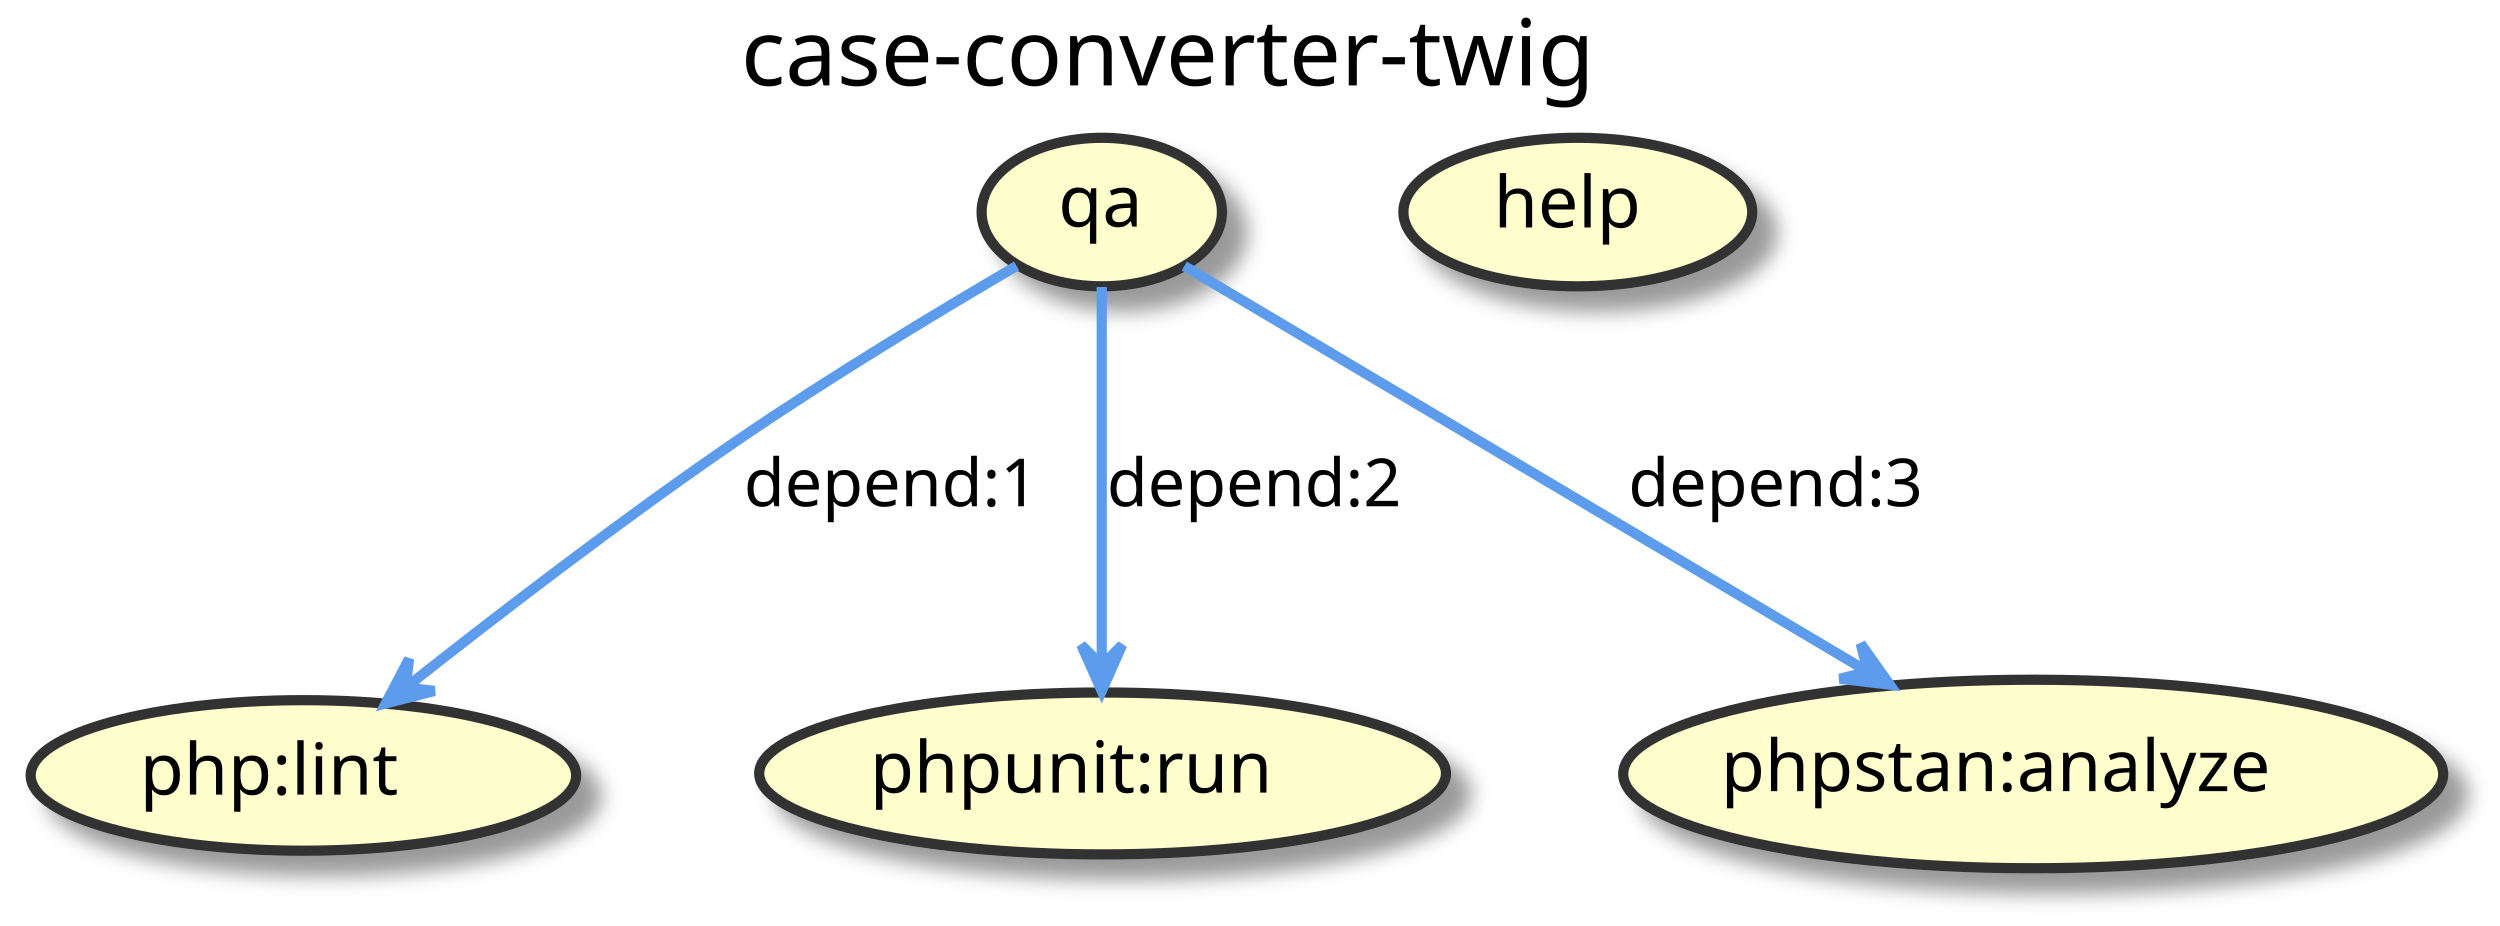
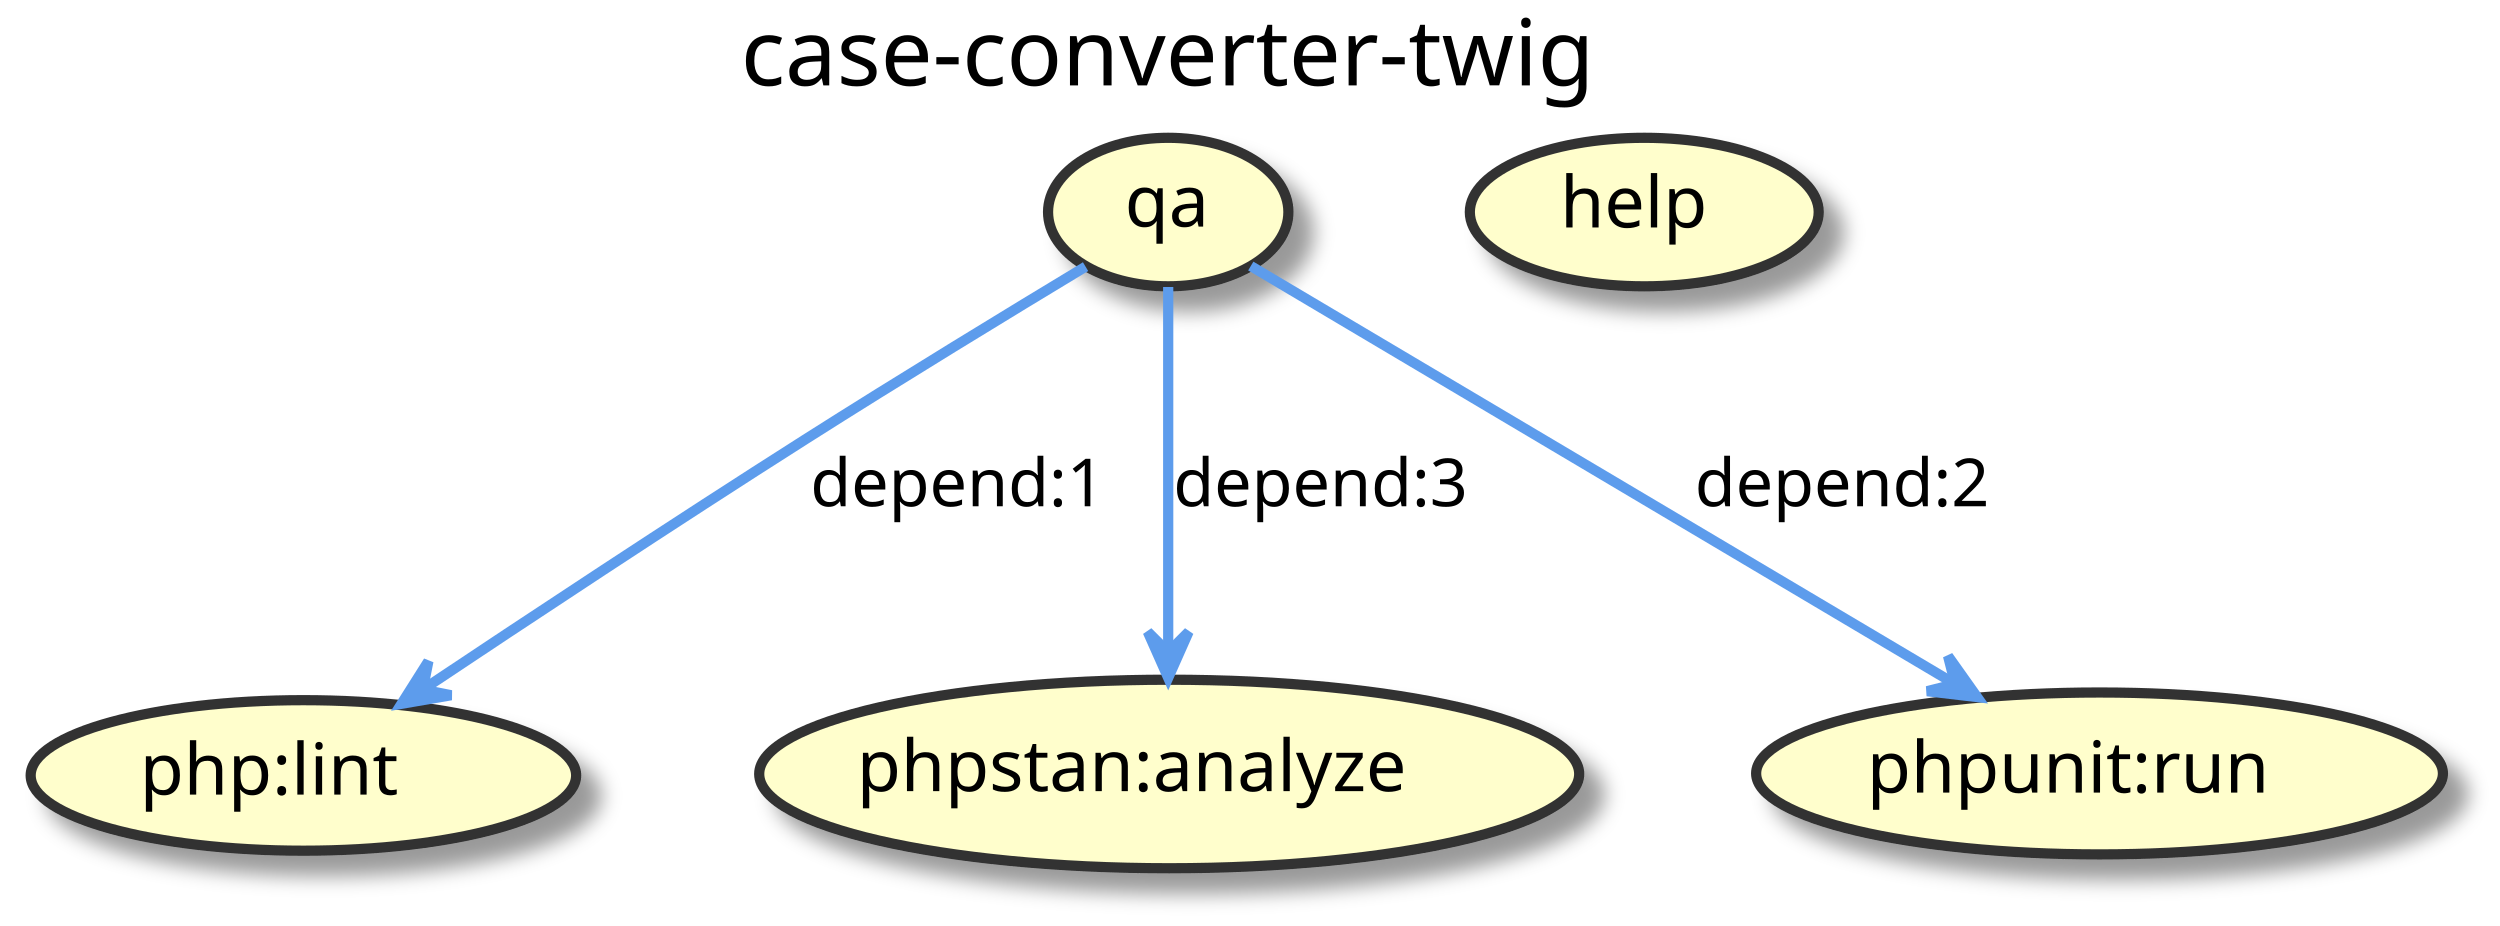
<svg xmlns="http://www.w3.org/2000/svg" contentScriptType="application/ecmascript" contentStyleType="text/css" height="181px" preserveAspectRatio="none" style="width:489px;height:181px;background:#FFFFFF;" version="1.1" viewBox="0 0 489 181" width="489px" zoomAndPan="magnify">
  <defs>
-     <filter height="300%" id="fsqfi1sgv3new" width="300%" x="-1" y="-1">
+     <filter height="300%" id="f10hx2l0px6nbw" width="300%" x="-1" y="-1">
      <feGaussianBlur result="blurOut" stdDeviation="2.0" />
      <feColorMatrix in="blurOut" result="blurOut2" type="matrix" values="0 0 0 0 0 0 0 0 0 0 0 0 0 0 0 0 0 0 .4 0" />
      <feOffset dx="4.0" dy="4.0" in="blurOut2" result="blurOut3" />
      <feBlend in="SourceGraphic" in2="blurOut3" mode="normal" />
    </filter>
  </defs>
  <g>
-     <text fill="#000000" font-family="sans-serif" font-size="18" lengthAdjust="spacing" textLength="187" x="144.946" y="16.708">case-converter-twig</text>
-     <ellipse cx="215.506" cy="41.477" fill="#FFFECC" filter="url(#fsqfi1sgv3new)" rx="23.506" ry="14.524" style="stroke:#333333;stroke-width:2.0;" />
-     <text fill="#000000" font-family="sans-serif" font-size="14" lengthAdjust="spacing" textLength="17" x="207.006" y="44.323">qa</text>
-     <ellipse cx="59.347" cy="151.675" fill="#FFFECC" filter="url(#fsqfi1sgv3new)" rx="53.347" ry="14.722" style="stroke:#333333;stroke-width:2.0;" />
+     <text fill="#000000" font-family="sans-serif" font-size="18" lengthAdjust="spacing" textLength="187" x="144.918" y="16.708">case-converter-twig</text>
+     <ellipse cx="228.506" cy="41.477" fill="#FFFECC" filter="url(#f10hx2l0px6nbw)" rx="23.506" ry="14.524" style="stroke:#333333;stroke-width:2.0;" />
+     <text fill="#000000" font-family="sans-serif" font-size="14" lengthAdjust="spacing" textLength="17" x="220.006" y="44.323">qa</text>
+     <ellipse cx="59.347" cy="151.675" fill="#FFFECC" filter="url(#f10hx2l0px6nbw)" rx="53.347" ry="14.722" style="stroke:#333333;stroke-width:2.0;" />
    <text fill="#000000" font-family="sans-serif" font-size="14" lengthAdjust="spacing" textLength="58" x="27.347" y="155.422">php:lint</text>
-     <ellipse cx="215.668" cy="151.287" fill="#FFFECC" filter="url(#fsqfi1sgv3new)" rx="67.168" ry="15.834" style="stroke:#333333;stroke-width:2.0;" />
-     <text fill="#000000" font-family="sans-serif" font-size="14" lengthAdjust="spacing" textLength="85" x="170.168" y="155.034">phpunit:run</text>
-     <ellipse cx="397.696" cy="151.392" fill="#FFFECC" filter="url(#fsqfi1sgv3new)" rx="80.196" ry="18.439" style="stroke:#333333;stroke-width:2.0;" />
-     <text fill="#000000" font-family="sans-serif" font-size="14" lengthAdjust="spacing" textLength="119" x="336.604" y="154.751">phpstan:analyze</text>
-     <ellipse cx="308.619" cy="41.479" fill="#FFFECC" filter="url(#fsqfi1sgv3new)" rx="34.119" ry="14.526" style="stroke:#333333;stroke-width:2.0;" />
-     <text fill="#000000" font-family="sans-serif" font-size="14" lengthAdjust="spacing" textLength="32" x="292.173" y="44.491">help</text>
-     <path d="M198.85,52.02 C184.271,60.546 162.642,73.557 144.5,85.953 C121.658,101.561 96.539,120.909 79.573,134.322 " fill="none" id="qa-to-php:lint" style="stroke:#5D9CEC;stroke-width:2.0;" />
-     <polygon fill="#5D9CEC" points="75.442,137.598,84.98,135.14,79.36,134.492,80.008,128.872,75.442,137.598" style="stroke:#5D9CEC;stroke-width:2.0;" />
-     <text fill="#000000" font-family="sans-serif" font-size="13" lengthAdjust="spacing" textLength="61" x="145.5" y="99.02">depend:1</text>
-     <path d="M215.5,56.131 C215.5,74.759 215.5,108.261 215.5,129.914 " fill="none" id="qa-to-phpunit:run" style="stroke:#5D9CEC;stroke-width:2.0;" />
-     <polygon fill="#5D9CEC" points="215.5,135.148,219.5,126.148,215.5,130.148,211.5,126.148,215.5,135.148" style="stroke:#5D9CEC;stroke-width:2.0;" />
-     <text fill="#000000" font-family="sans-serif" font-size="13" lengthAdjust="spacing" textLength="61" x="216.5" y="99.02">depend:2</text>
-     <path d="M231.651,52.037 C261.496,69.747 325.803,107.907 364.992,131.163 " fill="none" id="qa-to-phpstan:analyze" style="stroke:#5D9CEC;stroke-width:2.0;" />
-     <polygon fill="#5D9CEC" points="369.643,133.923,363.944,125.89,365.343,131.371,359.862,132.77,369.643,133.923" style="stroke:#5D9CEC;stroke-width:2.0;" />
-     <text fill="#000000" font-family="sans-serif" font-size="13" lengthAdjust="spacing" textLength="61" x="318.5" y="99.02">depend:3</text>
+     <ellipse cx="228.696" cy="151.392" fill="#FFFECC" filter="url(#f10hx2l0px6nbw)" rx="80.196" ry="18.439" style="stroke:#333333;stroke-width:2.0;" />
+     <text fill="#000000" font-family="sans-serif" font-size="14" lengthAdjust="spacing" textLength="119" x="167.604" y="154.751">phpstan:analyze</text>
+     <ellipse cx="321.619" cy="41.479" fill="#FFFECC" filter="url(#f10hx2l0px6nbw)" rx="34.119" ry="14.526" style="stroke:#333333;stroke-width:2.0;" />
+     <text fill="#000000" font-family="sans-serif" font-size="14" lengthAdjust="spacing" textLength="32" x="305.173" y="44.491">help</text>
+     <ellipse cx="410.668" cy="151.287" fill="#FFFECC" filter="url(#f10hx2l0px6nbw)" rx="67.168" ry="15.834" style="stroke:#333333;stroke-width:2.0;" />
+     <text fill="#000000" font-family="sans-serif" font-size="14" lengthAdjust="spacing" textLength="85" x="365.168" y="155.034">phpunit:run</text>
+     <path d="M212.335,52.153 C197.884,60.873 176.17,74.094 157.5,85.953 C131.765,102.299 102.622,121.581 82.854,134.777 " fill="none" id="qa-to-php:lint" style="stroke:#5D9CEC;stroke-width:2.0;" />
+     <polygon fill="#5D9CEC" points="78.535,137.662,88.24,135.988,82.692,134.885,83.796,129.336,78.535,137.662" style="stroke:#5D9CEC;stroke-width:2.0;" />
+     <text fill="#000000" font-family="sans-serif" font-size="13" lengthAdjust="spacing" textLength="61" x="158.5" y="99.02">depend:1</text>
+     <path d="M244.651,52.037 C275.583,70.392 343.532,110.714 382.171,133.642 " fill="none" id="qa-to-phpunit:run" style="stroke:#5D9CEC;stroke-width:2.0;" />
+     <polygon fill="#5D9CEC" points="386.733,136.35,381.034,128.317,382.433,133.798,376.952,135.197,386.733,136.35" style="stroke:#5D9CEC;stroke-width:2.0;" />
+     <text fill="#000000" font-family="sans-serif" font-size="13" lengthAdjust="spacing" textLength="61" x="331.5" y="99.02">depend:2</text>
+     <path d="M228.5,56.131 C228.5,74.103 228.5,105.917 228.5,127.581 " fill="none" id="qa-to-phpstan:analyze" style="stroke:#5D9CEC;stroke-width:2.0;" />
+     <polygon fill="#5D9CEC" points="228.5,132.583,232.5,123.583,228.5,127.583,224.5,123.583,228.5,132.583" style="stroke:#5D9CEC;stroke-width:2.0;" />
+     <text fill="#000000" font-family="sans-serif" font-size="13" lengthAdjust="spacing" textLength="61" x="229.5" y="99.02">depend:3</text>
  </g>
</svg>
